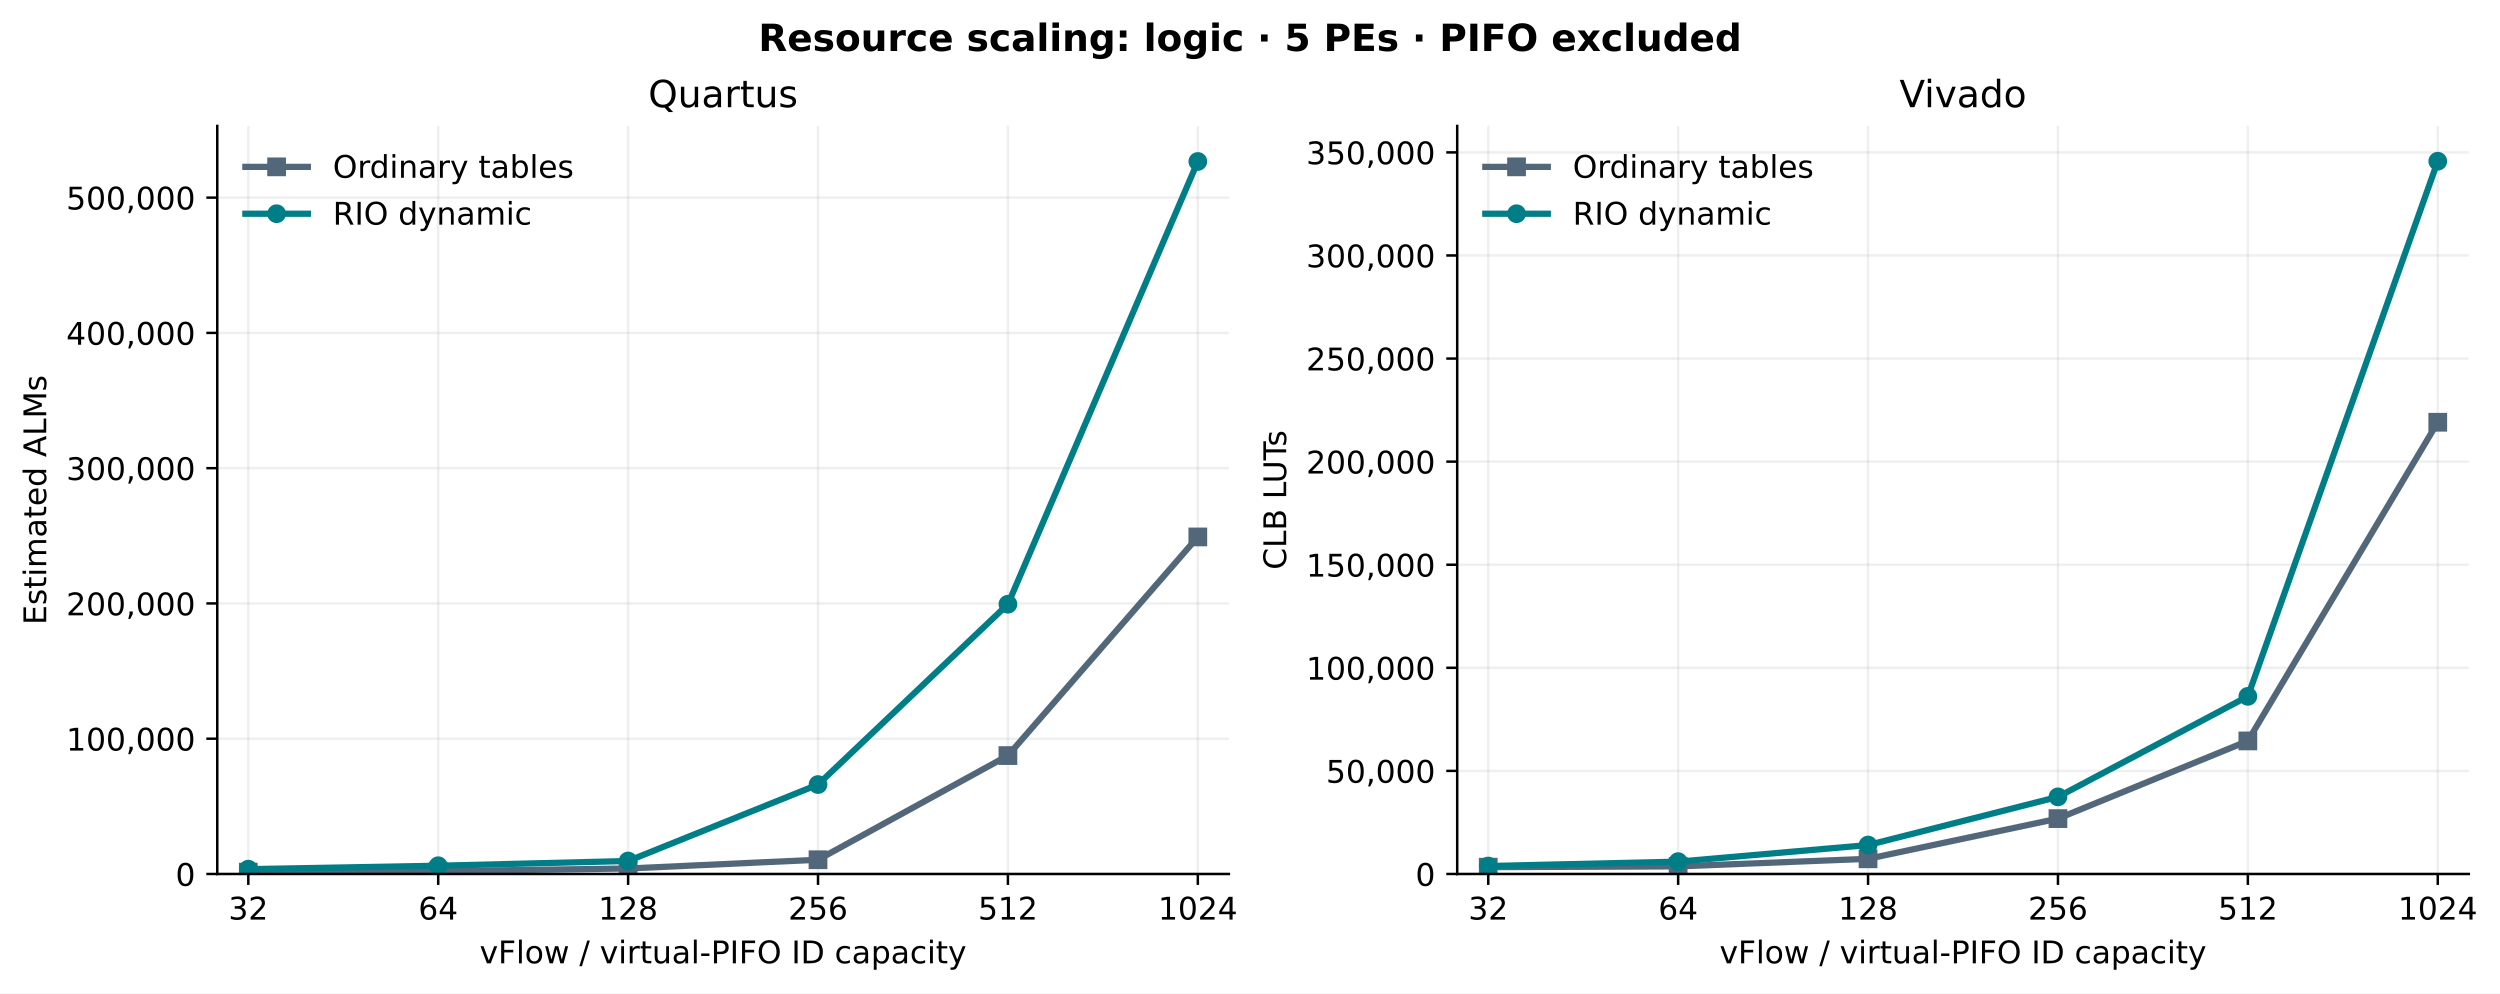
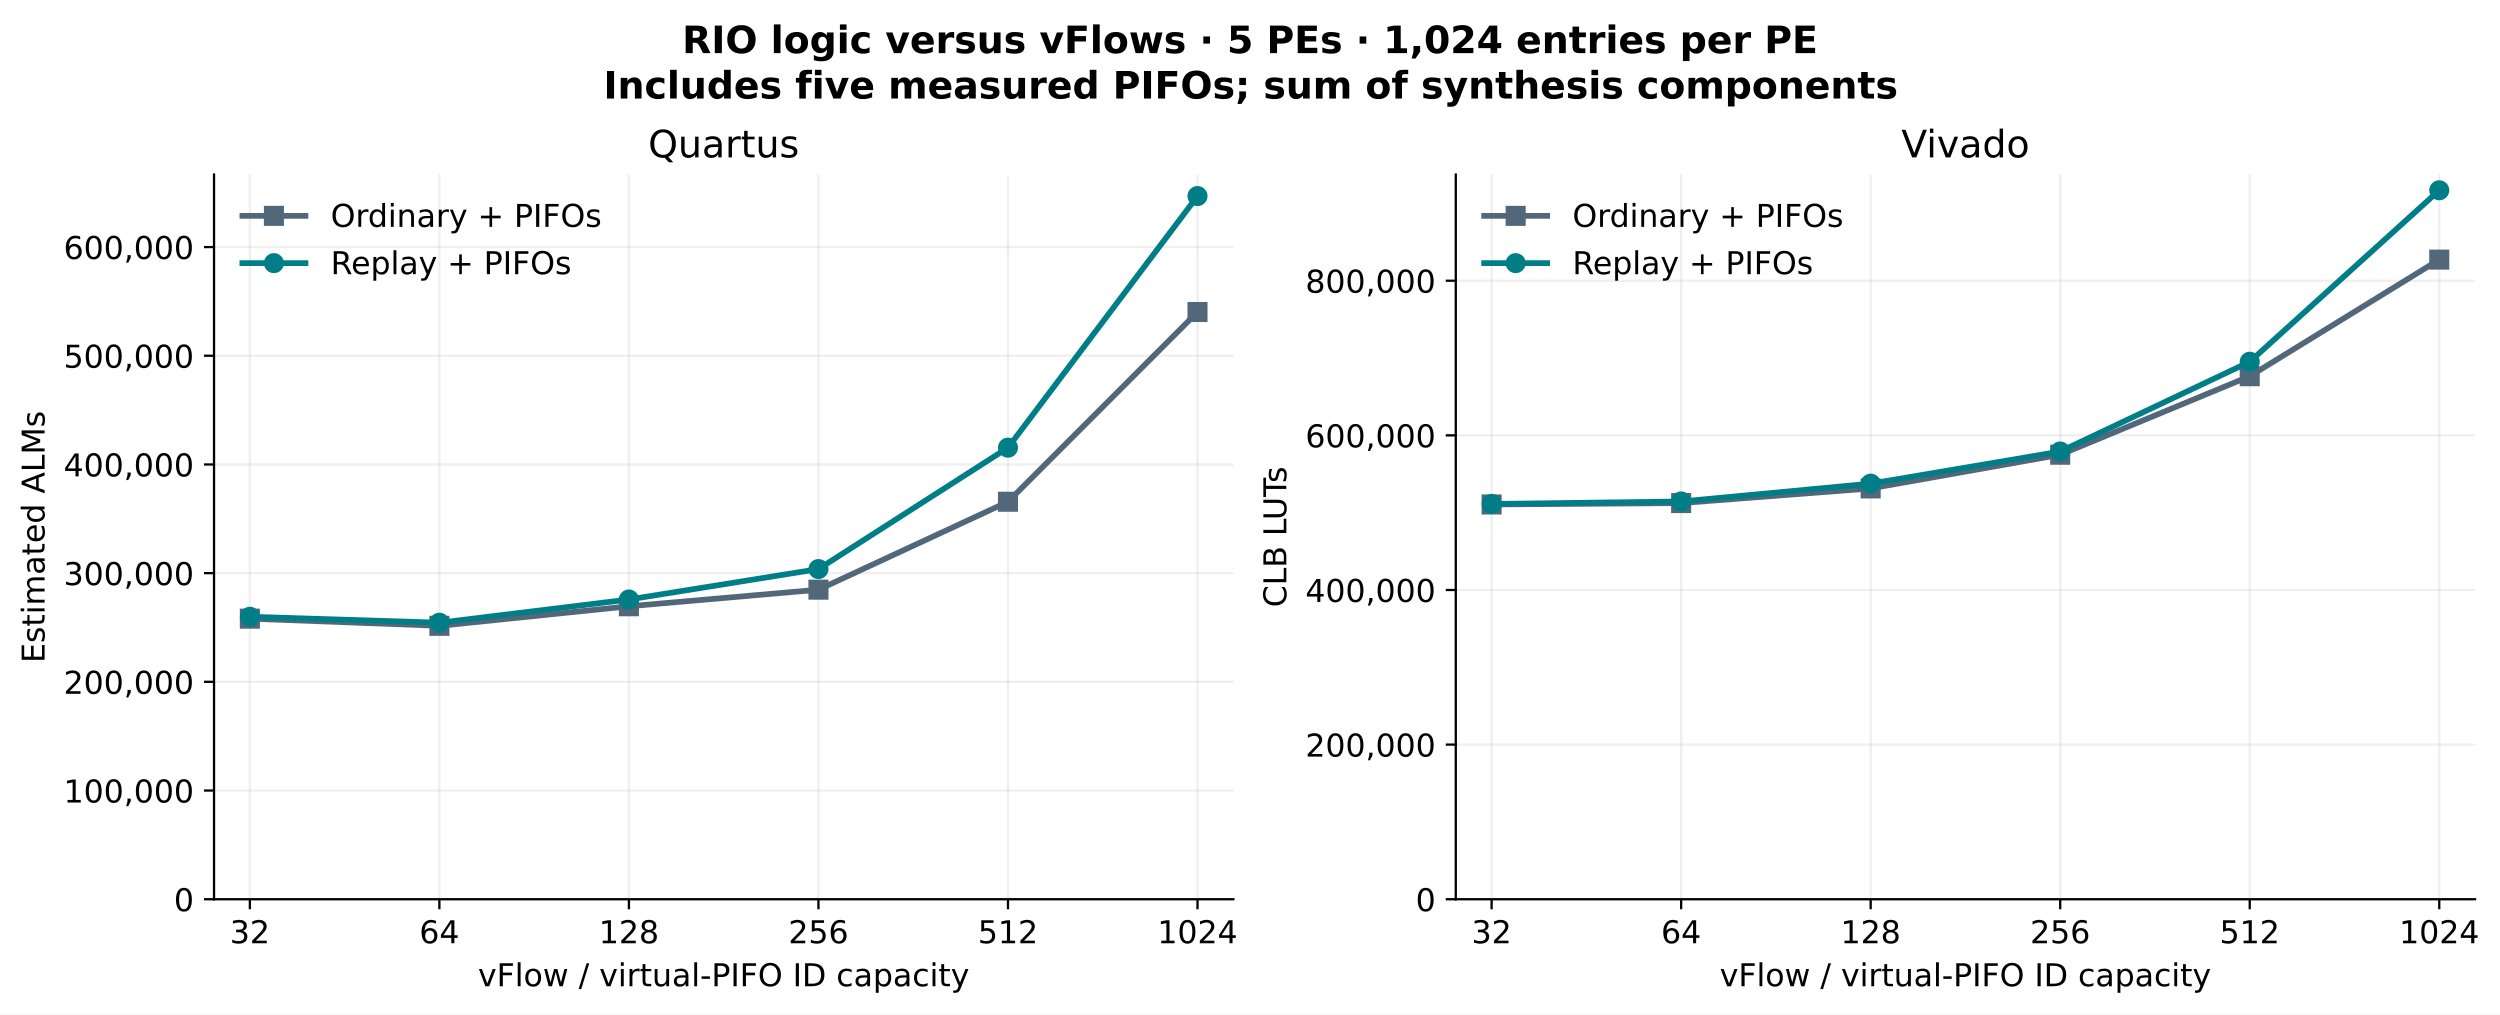
- <svg xmlns="http://www.w3.org/2000/svg" xmlns:xlink="http://www.w3.org/1999/xlink" width="800.359pt" height="318pt" viewBox="0 0 800.359 318" version="1.1">
+ <svg xmlns="http://www.w3.org/2000/svg" xmlns:xlink="http://www.w3.org/1999/xlink" width="872.397pt" height="354pt" viewBox="0 0 872.397 354" version="1.1">
  <defs>
    <style type="text/css">*{stroke-linejoin: round; stroke-linecap: butt}</style>
  </defs>
  <g id="figure_1">
    <g id="patch_1">
-       <path d="M 0 318  L 800.359 318  L 800.359 0  L 0 0  z " style="fill: #ffffff" />
+       <path d="M 0 354 L 872.397 354 L 872.397 0 L 0 0 z " style="fill: #ffffff" />
    </g>
    <g id="axes_1">
      <g id="patch_2">
-         <path d="M 69.554 279.799  L 393.414 279.799  L 393.414 40.32  L 69.554 40.32  z " style="fill: #ffffff" />
+         <path d="M 74.689 313.799 L 430.383 313.799 L 430.383 60.918 L 74.689 60.918 z " style="fill: #ffffff" />
      </g>
      <g id="matplotlib.axis_1">
        <g id="xtick_1">
          <g id="line2d_1">
-             <path d="M 79.494 279.799  L 79.494 40.32  " clip-path="url(#pb750461803)" style="fill: none; stroke: #b0b0b0; stroke-opacity: 0.2; stroke-width: 0.8; stroke-linecap: square" />
+             <path d="M 87.192 313.799 L 87.192 60.918 " clip-path="url(#pe2d20826b6)" style="fill: none; stroke: #b0b0b0; stroke-opacity: 0.2; stroke-width: 0.8; stroke-linecap: square" />
          </g>
          <g id="line2d_2">
            <defs>
-               <path id="mbd1b4a7bba" d="M 0 0  L 0 3.5  " style="stroke: #000000; stroke-width: 0.8" />
+               <path id="m7ac6450c3e" d="M 0 0 L 0 3.5 " style="stroke: #000000; stroke-width: 0.8" />
            </defs>
            <g>
-               <use xlink:href="#mbd1b4a7bba" x="79.494" y="279.799" style="stroke: #000000; stroke-width: 0.8" />
+               <use xlink:href="#m7ac6450c3e" x="87.192" y="313.799" style="stroke: #000000; stroke-width: 0.8" />
            </g>
          </g>
          <g id="text_1">
-             <text style="font-size: 10px; font-family: 'DejaVu Sans'; text-anchor: middle" x="79.494" y="294.396" transform="rotate(-0 79.49398 294.3964)">32</text>
+             <text style="font-size: 11px; font-family: 'DejaVu Sans'; text-anchor: middle" x="87.192" y="329.156" transform="rotate(-0 87.19157 329.1561)">32</text>
          </g>
        </g>
        <g id="xtick_2">
          <g id="line2d_3">
-             <path d="M 140.29 279.799  L 140.29 40.32  " clip-path="url(#pb750461803)" style="fill: none; stroke: #b0b0b0; stroke-opacity: 0.2; stroke-width: 0.8; stroke-linecap: square" />
+             <path d="M 153.329 313.799 L 153.329 60.918 " clip-path="url(#pe2d20826b6)" style="fill: none; stroke: #b0b0b0; stroke-opacity: 0.2; stroke-width: 0.8; stroke-linecap: square" />
          </g>
          <g id="line2d_4">
            <g>
-               <use xlink:href="#mbd1b4a7bba" x="140.29" y="279.799" style="stroke: #000000; stroke-width: 0.8" />
+               <use xlink:href="#m7ac6450c3e" x="153.329" y="313.799" style="stroke: #000000; stroke-width: 0.8" />
            </g>
          </g>
          <g id="text_2">
-             <text style="font-size: 10px; font-family: 'DejaVu Sans'; text-anchor: middle" x="140.29" y="294.396" transform="rotate(-0 140.29 294.3964)">64</text>
+             <text style="font-size: 11px; font-family: 'DejaVu Sans'; text-anchor: middle" x="153.329" y="329.156" transform="rotate(-0 153.3294 329.1561)">64</text>
          </g>
        </g>
        <g id="xtick_3">
          <g id="line2d_5">
-             <path d="M 201.086 279.799  L 201.086 40.32  " clip-path="url(#pb750461803)" style="fill: none; stroke: #b0b0b0; stroke-opacity: 0.2; stroke-width: 0.8; stroke-linecap: square" />
+             <path d="M 219.467 313.799 L 219.467 60.918 " clip-path="url(#pe2d20826b6)" style="fill: none; stroke: #b0b0b0; stroke-opacity: 0.2; stroke-width: 0.8; stroke-linecap: square" />
          </g>
          <g id="line2d_6">
            <g>
-               <use xlink:href="#mbd1b4a7bba" x="201.086" y="279.799" style="stroke: #000000; stroke-width: 0.8" />
+               <use xlink:href="#m7ac6450c3e" x="219.467" y="313.799" style="stroke: #000000; stroke-width: 0.8" />
            </g>
          </g>
          <g id="text_3">
-             <text style="font-size: 10px; font-family: 'DejaVu Sans'; text-anchor: middle" x="201.086" y="294.396" transform="rotate(-0 201.086 294.3964)">128</text>
+             <text style="font-size: 11px; font-family: 'DejaVu Sans'; text-anchor: middle" x="219.467" y="329.156" transform="rotate(-0 219.4671 329.1561)">128</text>
          </g>
        </g>
        <g id="xtick_4">
          <g id="line2d_7">
-             <path d="M 261.882 279.799  L 261.882 40.32  " clip-path="url(#pb750461803)" style="fill: none; stroke: #b0b0b0; stroke-opacity: 0.2; stroke-width: 0.8; stroke-linecap: square" />
+             <path d="M 285.605 313.799 L 285.605 60.918 " clip-path="url(#pe2d20826b6)" style="fill: none; stroke: #b0b0b0; stroke-opacity: 0.2; stroke-width: 0.8; stroke-linecap: square" />
          </g>
          <g id="line2d_8">
            <g>
-               <use xlink:href="#mbd1b4a7bba" x="261.882" y="279.799" style="stroke: #000000; stroke-width: 0.8" />
+               <use xlink:href="#m7ac6450c3e" x="285.605" y="313.799" style="stroke: #000000; stroke-width: 0.8" />
            </g>
          </g>
          <g id="text_4">
-             <text style="font-size: 10px; font-family: 'DejaVu Sans'; text-anchor: middle" x="261.882" y="294.396" transform="rotate(-0 261.8821 294.3964)">256</text>
+             <text style="font-size: 11px; font-family: 'DejaVu Sans'; text-anchor: middle" x="285.605" y="329.156" transform="rotate(-0 285.6049 329.1561)">256</text>
          </g>
        </g>
        <g id="xtick_5">
          <g id="line2d_9">
-             <path d="M 322.678 279.799  L 322.678 40.32  " clip-path="url(#pb750461803)" style="fill: none; stroke: #b0b0b0; stroke-opacity: 0.2; stroke-width: 0.8; stroke-linecap: square" />
+             <path d="M 351.743 313.799 L 351.743 60.918 " clip-path="url(#pe2d20826b6)" style="fill: none; stroke: #b0b0b0; stroke-opacity: 0.2; stroke-width: 0.8; stroke-linecap: square" />
          </g>
          <g id="line2d_10">
            <g>
-               <use xlink:href="#mbd1b4a7bba" x="322.678" y="279.799" style="stroke: #000000; stroke-width: 0.8" />
+               <use xlink:href="#m7ac6450c3e" x="351.743" y="313.799" style="stroke: #000000; stroke-width: 0.8" />
            </g>
          </g>
          <g id="text_5">
-             <text style="font-size: 10px; font-family: 'DejaVu Sans'; text-anchor: middle" x="322.678" y="294.396" transform="rotate(-0 322.6781 294.3964)">512</text>
+             <text style="font-size: 11px; font-family: 'DejaVu Sans'; text-anchor: middle" x="351.743" y="329.156" transform="rotate(-0 351.7427 329.1561)">512</text>
          </g>
        </g>
        <g id="xtick_6">
          <g id="line2d_11">
-             <path d="M 383.474 279.799  L 383.474 40.32  " clip-path="url(#pb750461803)" style="fill: none; stroke: #b0b0b0; stroke-opacity: 0.2; stroke-width: 0.8; stroke-linecap: square" />
+             <path d="M 417.88 313.799 L 417.88 60.918 " clip-path="url(#pe2d20826b6)" style="fill: none; stroke: #b0b0b0; stroke-opacity: 0.2; stroke-width: 0.8; stroke-linecap: square" />
          </g>
          <g id="line2d_12">
            <g>
-               <use xlink:href="#mbd1b4a7bba" x="383.474" y="279.799" style="stroke: #000000; stroke-width: 0.8" />
+               <use xlink:href="#m7ac6450c3e" x="417.88" y="313.799" style="stroke: #000000; stroke-width: 0.8" />
            </g>
          </g>
          <g id="text_6">
-             <text style="font-size: 10px; font-family: 'DejaVu Sans'; text-anchor: middle" x="383.474" y="294.396" transform="rotate(-0 383.4741 294.3964)">1024</text>
+             <text style="font-size: 11px; font-family: 'DejaVu Sans'; text-anchor: middle" x="417.88" y="329.156" transform="rotate(-0 417.8805 329.1561)">1024</text>
          </g>
        </g>
        <g id="text_7">
-           <text style="font-size: 10px; font-family: 'DejaVu Sans'; text-anchor: middle" x="231.484" y="308.397" transform="rotate(-0 231.4841 308.3972)">vFlow / virtual-PIFO ID capacity</text>
+           <text style="font-size: 11px; font-family: 'DejaVu Sans'; text-anchor: middle" x="252.536" y="344.157" transform="rotate(-0 252.536 344.1569)">vFlow / virtual-PIFO ID capacity</text>
        </g>
      </g>
      <g id="matplotlib.axis_2">
        <g id="ytick_1">
          <g id="line2d_13">
-             <path d="M 69.554 279.799  L 393.414 279.799  " clip-path="url(#pb750461803)" style="fill: none; stroke: #b0b0b0; stroke-opacity: 0.2; stroke-width: 0.8; stroke-linecap: square" />
+             <path d="M 74.689 313.799 L 430.383 313.799 " clip-path="url(#pe2d20826b6)" style="fill: none; stroke: #b0b0b0; stroke-opacity: 0.2; stroke-width: 0.8; stroke-linecap: square" />
          </g>
          <g id="line2d_14">
            <defs>
-               <path id="m9e8c115b4a" d="M 0 0  L -3.5 0  " style="stroke: #000000; stroke-width: 0.8" />
+               <path id="m1c536d5ee5" d="M 0 0 L -3.5 0 " style="stroke: #000000; stroke-width: 0.8" />
            </defs>
            <g>
-               <use xlink:href="#m9e8c115b4a" x="69.554" y="279.799" style="stroke: #000000; stroke-width: 0.8" />
+               <use xlink:href="#m1c536d5ee5" x="74.689" y="313.799" style="stroke: #000000; stroke-width: 0.8" />
            </g>
          </g>
          <g id="text_8">
-             <text style="font-size: 10px; font-family: 'DejaVu Sans'; text-anchor: end" x="62.554" y="283.598" transform="rotate(-0 62.55391 283.5976)">0</text>
+             <text style="font-size: 11px; font-family: 'DejaVu Sans'; text-anchor: end" x="67.689" y="317.977" transform="rotate(-0 67.6893 317.9774)">0</text>
          </g>
        </g>
        <g id="ytick_2">
          <g id="line2d_15">
-             <path d="M 69.554 236.494  L 393.414 236.494  " clip-path="url(#pb750461803)" style="fill: none; stroke: #b0b0b0; stroke-opacity: 0.2; stroke-width: 0.8; stroke-linecap: square" />
+             <path d="M 74.689 275.867 L 430.383 275.867 " clip-path="url(#pe2d20826b6)" style="fill: none; stroke: #b0b0b0; stroke-opacity: 0.2; stroke-width: 0.8; stroke-linecap: square" />
          </g>
          <g id="line2d_16">
            <g>
-               <use xlink:href="#m9e8c115b4a" x="69.554" y="236.494" style="stroke: #000000; stroke-width: 0.8" />
+               <use xlink:href="#m1c536d5ee5" x="74.689" y="275.867" style="stroke: #000000; stroke-width: 0.8" />
            </g>
          </g>
          <g id="text_9">
-             <text style="font-size: 10px; font-family: 'DejaVu Sans'; text-anchor: end" x="62.554" y="240.293" transform="rotate(-0 62.55391 240.2925)">100,000</text>
+             <text style="font-size: 11px; font-family: 'DejaVu Sans'; text-anchor: end" x="67.689" y="280.046" transform="rotate(-0 67.6893 280.0457)">100,000</text>
          </g>
        </g>
        <g id="ytick_3">
          <g id="line2d_17">
-             <path d="M 69.554 193.189  L 393.414 193.189  " clip-path="url(#pb750461803)" style="fill: none; stroke: #b0b0b0; stroke-opacity: 0.2; stroke-width: 0.8; stroke-linecap: square" />
+             <path d="M 74.689 237.935 L 430.383 237.935 " clip-path="url(#pe2d20826b6)" style="fill: none; stroke: #b0b0b0; stroke-opacity: 0.2; stroke-width: 0.8; stroke-linecap: square" />
          </g>
          <g id="line2d_18">
            <g>
-               <use xlink:href="#m9e8c115b4a" x="69.554" y="193.189" style="stroke: #000000; stroke-width: 0.8" />
+               <use xlink:href="#m1c536d5ee5" x="74.689" y="237.935" style="stroke: #000000; stroke-width: 0.8" />
            </g>
          </g>
          <g id="text_10">
-             <text style="font-size: 10px; font-family: 'DejaVu Sans'; text-anchor: end" x="62.554" y="196.988" transform="rotate(-0 62.55391 196.9875)">200,000</text>
+             <text style="font-size: 11px; font-family: 'DejaVu Sans'; text-anchor: end" x="67.689" y="242.114" transform="rotate(-0 67.6893 242.1141)">200,000</text>
          </g>
        </g>
        <g id="ytick_4">
          <g id="line2d_19">
-             <path d="M 69.554 149.884  L 393.414 149.884  " clip-path="url(#pb750461803)" style="fill: none; stroke: #b0b0b0; stroke-opacity: 0.2; stroke-width: 0.8; stroke-linecap: square" />
+             <path d="M 74.689 200.004 L 430.383 200.004 " clip-path="url(#pe2d20826b6)" style="fill: none; stroke: #b0b0b0; stroke-opacity: 0.2; stroke-width: 0.8; stroke-linecap: square" />
          </g>
          <g id="line2d_20">
            <g>
-               <use xlink:href="#m9e8c115b4a" x="69.554" y="149.884" style="stroke: #000000; stroke-width: 0.8" />
+               <use xlink:href="#m1c536d5ee5" x="74.689" y="200.004" style="stroke: #000000; stroke-width: 0.8" />
            </g>
          </g>
          <g id="text_11">
-             <text style="font-size: 10px; font-family: 'DejaVu Sans'; text-anchor: end" x="62.554" y="153.683" transform="rotate(-0 62.55391 153.6825)">300,000</text>
+             <text style="font-size: 11px; font-family: 'DejaVu Sans'; text-anchor: end" x="67.689" y="204.182" transform="rotate(-0 67.6893 204.1824)">300,000</text>
          </g>
        </g>
        <g id="ytick_5">
          <g id="line2d_21">
-             <path d="M 69.554 106.579  L 393.414 106.579  " clip-path="url(#pb750461803)" style="fill: none; stroke: #b0b0b0; stroke-opacity: 0.2; stroke-width: 0.8; stroke-linecap: square" />
+             <path d="M 74.689 162.072 L 430.383 162.072 " clip-path="url(#pe2d20826b6)" style="fill: none; stroke: #b0b0b0; stroke-opacity: 0.2; stroke-width: 0.8; stroke-linecap: square" />
          </g>
          <g id="line2d_22">
            <g>
-               <use xlink:href="#m9e8c115b4a" x="69.554" y="106.579" style="stroke: #000000; stroke-width: 0.8" />
+               <use xlink:href="#m1c536d5ee5" x="74.689" y="162.072" style="stroke: #000000; stroke-width: 0.8" />
            </g>
          </g>
          <g id="text_12">
-             <text style="font-size: 10px; font-family: 'DejaVu Sans'; text-anchor: end" x="62.554" y="110.377" transform="rotate(-0 62.55391 110.3775)">400,000</text>
+             <text style="font-size: 11px; font-family: 'DejaVu Sans'; text-anchor: end" x="67.689" y="166.251" transform="rotate(-0 67.6893 166.2508)">400,000</text>
          </g>
        </g>
        <g id="ytick_6">
          <g id="line2d_23">
-             <path d="M 69.554 63.274  L 393.414 63.274  " clip-path="url(#pb750461803)" style="fill: none; stroke: #b0b0b0; stroke-opacity: 0.2; stroke-width: 0.8; stroke-linecap: square" />
+             <path d="M 74.689 124.14 L 430.383 124.14 " clip-path="url(#pe2d20826b6)" style="fill: none; stroke: #b0b0b0; stroke-opacity: 0.2; stroke-width: 0.8; stroke-linecap: square" />
          </g>
          <g id="line2d_24">
            <g>
-               <use xlink:href="#m9e8c115b4a" x="69.554" y="63.274" style="stroke: #000000; stroke-width: 0.8" />
+               <use xlink:href="#m1c536d5ee5" x="74.689" y="124.14" style="stroke: #000000; stroke-width: 0.8" />
            </g>
          </g>
          <g id="text_13">
-             <text style="font-size: 10px; font-family: 'DejaVu Sans'; text-anchor: end" x="62.554" y="67.072" transform="rotate(-0 62.55391 67.07248)">500,000</text>
-           </g>
-         </g>
-         <g id="text_14">
-           <text style="font-size: 10px; font-family: 'DejaVu Sans'; text-anchor: middle" x="14.798" y="160.059" transform="rotate(-90 14.79844 160.0591)">Estimated ALMs</text>
-         </g>
-       </g>
-       <g id="line2d_25">
-         <path d="M 79.494 279.199  L 140.29 278.899  L 201.086 278.037  L 261.882 275.24  L 322.678 241.893  L 383.474 171.897  " clip-path="url(#pb750461803)" style="fill: none; stroke: #52687a; stroke-width: 2; stroke-linecap: square" />
+             <text style="font-size: 11px; font-family: 'DejaVu Sans'; text-anchor: end" x="67.689" y="128.319" transform="rotate(-0 67.6893 128.3191)">500,000</text>
+           </g>
+         </g>
+         <g id="ytick_7">
+           <g id="line2d_25">
+             <path d="M 74.689 86.209 L 430.383 86.209 " clip-path="url(#pe2d20826b6)" style="fill: none; stroke: #b0b0b0; stroke-opacity: 0.2; stroke-width: 0.8; stroke-linecap: square" />
+           </g>
+           <g id="line2d_26">
+             <g>
+               <use xlink:href="#m1c536d5ee5" x="74.689" y="86.209" style="stroke: #000000; stroke-width: 0.8" />
+             </g>
+           </g>
+           <g id="text_14">
+             <text style="font-size: 11px; font-family: 'DejaVu Sans'; text-anchor: end" x="67.689" y="90.387" transform="rotate(-0 67.6893 90.38747)">600,000</text>
+           </g>
+         </g>
+         <g id="text_15">
+           <text style="font-size: 11px; font-family: 'DejaVu Sans'; text-anchor: middle" x="15.558" y="187.358" transform="rotate(-90 15.55828 187.3581)">Estimated ALMs</text>
+         </g>
+       </g>
+       <g id="line2d_27">
+         <path d="M 87.192 215.889 L 153.329 218.387 L 219.467 211.557 L 285.605 205.776 L 351.743 175.09 L 417.88 108.876 " clip-path="url(#pe2d20826b6)" style="fill: none; stroke: #52687a; stroke-width: 2; stroke-linecap: square" />
        <defs>
-           <path id="m0bc96a537b" d="M -2.5 2.5  L 2.5 2.5  L 2.5 -2.5  L -2.5 -2.5  z " style="stroke: #52687a; stroke-linejoin: miter" />
+           <path id="mf92deec86b" d="M -3 3 L 3 3 L 3 -3 L -3 -3 z " style="stroke: #52687a; stroke-linejoin: miter" />
        </defs>
-         <g clip-path="url(#pb750461803)">
-           <use xlink:href="#m0bc96a537b" x="79.494" y="279.199" style="fill: #52687a; stroke: #52687a; stroke-linejoin: miter" />
-           <use xlink:href="#m0bc96a537b" x="140.29" y="278.899" style="fill: #52687a; stroke: #52687a; stroke-linejoin: miter" />
-           <use xlink:href="#m0bc96a537b" x="201.086" y="278.037" style="fill: #52687a; stroke: #52687a; stroke-linejoin: miter" />
-           <use xlink:href="#m0bc96a537b" x="261.882" y="275.24" style="fill: #52687a; stroke: #52687a; stroke-linejoin: miter" />
-           <use xlink:href="#m0bc96a537b" x="322.678" y="241.893" style="fill: #52687a; stroke: #52687a; stroke-linejoin: miter" />
-           <use xlink:href="#m0bc96a537b" x="383.474" y="171.897" style="fill: #52687a; stroke: #52687a; stroke-linejoin: miter" />
-         </g>
-       </g>
-       <g id="line2d_26">
-         <path d="M 79.494 278.255  L 140.29 277.158  L 201.086 275.644  L 261.882 251.172  L 322.678 193.433  L 383.474 51.695  " clip-path="url(#pb750461803)" style="fill: none; stroke: #007e87; stroke-width: 2; stroke-linecap: square" />
+         <g clip-path="url(#pe2d20826b6)">
+           <use xlink:href="#mf92deec86b" x="87.192" y="215.889" style="fill: #52687a; stroke: #52687a; stroke-linejoin: miter" />
+           <use xlink:href="#mf92deec86b" x="153.329" y="218.387" style="fill: #52687a; stroke: #52687a; stroke-linejoin: miter" />
+           <use xlink:href="#mf92deec86b" x="219.467" y="211.557" style="fill: #52687a; stroke: #52687a; stroke-linejoin: miter" />
+           <use xlink:href="#mf92deec86b" x="285.605" y="205.776" style="fill: #52687a; stroke: #52687a; stroke-linejoin: miter" />
+           <use xlink:href="#mf92deec86b" x="351.743" y="175.09" style="fill: #52687a; stroke: #52687a; stroke-linejoin: miter" />
+           <use xlink:href="#mf92deec86b" x="417.88" y="108.876" style="fill: #52687a; stroke: #52687a; stroke-linejoin: miter" />
+         </g>
+       </g>
+       <g id="line2d_28">
+         <path d="M 87.192 215.225 L 153.329 217.297 L 219.467 209.196 L 285.605 198.577 L 351.743 156.216 L 417.88 68.416 " clip-path="url(#pe2d20826b6)" style="fill: none; stroke: #007e87; stroke-width: 2; stroke-linecap: square" />
        <defs>
-           <path id="mecb931d6c6" d="M 0 2.5  C 0.663 2.5 1.299 2.237 1.768 1.768  C 2.237 1.299 2.5 0.663 2.5 0  C 2.5 -0.663 2.237 -1.299 1.768 -1.768  C 1.299 -2.237 0.663 -2.5 0 -2.5  C -0.663 -2.5 -1.299 -2.237 -1.768 -1.768  C -2.237 -1.299 -2.5 -0.663 -2.5 0  C -2.5 0.663 -2.237 1.299 -1.768 1.768  C -1.299 2.237 -0.663 2.5 0 2.5  z " style="stroke: #007e87" />
+           <path id="mf3f94eee28" d="M 0 3 C 0.796 3 1.559 2.684 2.121 2.121 C 2.684 1.559 3 0.796 3 0 C 3 -0.796 2.684 -1.559 2.121 -2.121 C 1.559 -2.684 0.796 -3 0 -3 C -0.796 -3 -1.559 -2.684 -2.121 -2.121 C -2.684 -1.559 -3 -0.796 -3 0 C -3 0.796 -2.684 1.559 -2.121 2.121 C -1.559 2.684 -0.796 3 0 3 z " style="stroke: #007e87" />
        </defs>
-         <g clip-path="url(#pb750461803)">
-           <use xlink:href="#mecb931d6c6" x="79.494" y="278.255" style="fill: #007e87; stroke: #007e87" />
-           <use xlink:href="#mecb931d6c6" x="140.29" y="277.158" style="fill: #007e87; stroke: #007e87" />
-           <use xlink:href="#mecb931d6c6" x="201.086" y="275.644" style="fill: #007e87; stroke: #007e87" />
-           <use xlink:href="#mecb931d6c6" x="261.882" y="251.172" style="fill: #007e87; stroke: #007e87" />
-           <use xlink:href="#mecb931d6c6" x="322.678" y="193.433" style="fill: #007e87; stroke: #007e87" />
-           <use xlink:href="#mecb931d6c6" x="383.474" y="51.695" style="fill: #007e87; stroke: #007e87" />
+         <g clip-path="url(#pe2d20826b6)">
+           <use xlink:href="#mf3f94eee28" x="87.192" y="215.225" style="fill: #007e87; stroke: #007e87" />
+           <use xlink:href="#mf3f94eee28" x="153.329" y="217.297" style="fill: #007e87; stroke: #007e87" />
+           <use xlink:href="#mf3f94eee28" x="219.467" y="209.196" style="fill: #007e87; stroke: #007e87" />
+           <use xlink:href="#mf3f94eee28" x="285.605" y="198.577" style="fill: #007e87; stroke: #007e87" />
+           <use xlink:href="#mf3f94eee28" x="351.743" y="156.216" style="fill: #007e87; stroke: #007e87" />
+           <use xlink:href="#mf3f94eee28" x="417.88" y="68.416" style="fill: #007e87; stroke: #007e87" />
        </g>
      </g>
      <g id="patch_3">
-         <path d="M 69.554 279.799  L 69.554 40.32  " style="fill: none; stroke: #000000; stroke-width: 0.8; stroke-linejoin: miter; stroke-linecap: square" />
+         <path d="M 74.689 313.799 L 74.689 60.918 " style="fill: none; stroke: #000000; stroke-width: 0.8; stroke-linejoin: miter; stroke-linecap: square" />
      </g>
      <g id="patch_4">
-         <path d="M 69.554 279.799  L 393.414 279.799  " style="fill: none; stroke: #000000; stroke-width: 0.8; stroke-linejoin: miter; stroke-linecap: square" />
-       </g>
-       <g id="text_15">
-         <text style="font-size: 12px; font-family: 'DejaVu Sans'; text-anchor: middle" x="231.484" y="34.32" transform="rotate(-0 231.4841 34.31954)">Quartus</text>
+         <path d="M 74.689 313.799 L 430.383 313.799 " style="fill: none; stroke: #000000; stroke-width: 0.8; stroke-linejoin: miter; stroke-linecap: square" />
+       </g>
+       <g id="text_16">
+         <text style="font-size: 13.2px; font-family: 'DejaVu Sans'; text-anchor: middle" x="252.536" y="54.918" transform="rotate(-0 252.536 54.91764)">Quartus</text>
      </g>
      <g id="legend_1">
-         <g id="line2d_27">
-           <path d="M 78.554 53.418  L 88.554 53.418  L 98.554 53.418  " style="fill: none; stroke: #52687a; stroke-width: 2; stroke-linecap: square" />
+         <g id="line2d_29">
+           <path d="M 84.589 75.326 L 95.589 75.326 L 106.589 75.326 " style="fill: none; stroke: #52687a; stroke-width: 2; stroke-linecap: square" />
          <g>
-             <use xlink:href="#m0bc96a537b" x="88.554" y="53.418" style="fill: #52687a; stroke: #52687a; stroke-linejoin: miter" />
-           </g>
-         </g>
-         <g id="text_16">
-           <text style="font-size: 10px; font-family: 'DejaVu Sans'; text-anchor: start" x="106.554" y="56.918" transform="rotate(-0 106.5539 56.91798)">Ordinary tables</text>
-         </g>
-         <g id="line2d_28">
-           <path d="M 78.554 68.419  L 88.554 68.419  L 98.554 68.419  " style="fill: none; stroke: #007e87; stroke-width: 2; stroke-linecap: square" />
+             <use xlink:href="#mf92deec86b" x="95.589" y="75.326" style="fill: #52687a; stroke: #52687a; stroke-linejoin: miter" />
+           </g>
+         </g>
+         <g id="text_17">
+           <text style="font-size: 11px; font-family: 'DejaVu Sans'; text-anchor: start" x="115.389" y="79.176" transform="rotate(-0 115.3893 79.17592)">Ordinary + PIFOs</text>
+         </g>
+         <g id="line2d_30">
+           <path d="M 84.589 91.827 L 95.589 91.827 L 106.589 91.827 " style="fill: none; stroke: #007e87; stroke-width: 2; stroke-linecap: square" />
          <g>
-             <use xlink:href="#mecb931d6c6" x="88.554" y="68.419" style="fill: #007e87; stroke: #007e87" />
-           </g>
-         </g>
-         <g id="text_17">
-           <text style="font-size: 10px; font-family: 'DejaVu Sans'; text-anchor: start" x="106.554" y="71.919" transform="rotate(-0 106.5539 71.91876)">RIO dynamic</text>
+             <use xlink:href="#mf3f94eee28" x="95.589" y="91.827" style="fill: #007e87; stroke: #007e87" />
+           </g>
+         </g>
+         <g id="text_18">
+           <text style="font-size: 11px; font-family: 'DejaVu Sans'; text-anchor: start" x="115.389" y="95.677" transform="rotate(-0 115.3893 95.67678)">Replay + PIFOs</text>
        </g>
      </g>
    </g>
    <g id="axes_2">
      <g id="patch_5">
-         <path d="M 466.513 279.799  L 790.374 279.799  L 790.374 40.32  L 466.513 40.32  z " style="fill: #ffffff" />
+         <path d="M 508.009 313.799 L 863.702 313.799 L 863.702 60.918 L 508.009 60.918 z " style="fill: #ffffff" />
      </g>
      <g id="matplotlib.axis_3">
        <g id="xtick_7">
-           <g id="line2d_29">
-             <path d="M 476.453 279.799  L 476.453 40.32  " clip-path="url(#p5212cea791)" style="fill: none; stroke: #b0b0b0; stroke-opacity: 0.2; stroke-width: 0.8; stroke-linecap: square" />
-           </g>
-           <g id="line2d_30">
-             <g>
-               <use xlink:href="#mbd1b4a7bba" x="476.453" y="279.799" style="stroke: #000000; stroke-width: 0.8" />
-             </g>
-           </g>
-           <g id="text_18">
-             <text style="font-size: 10px; font-family: 'DejaVu Sans'; text-anchor: middle" x="476.453" y="294.396" transform="rotate(-0 476.4534 294.3964)">32</text>
+           <g id="line2d_31">
+             <path d="M 520.511 313.799 L 520.511 60.918 " clip-path="url(#p25955564f7)" style="fill: none; stroke: #b0b0b0; stroke-opacity: 0.2; stroke-width: 0.8; stroke-linecap: square" />
+           </g>
+           <g id="line2d_32">
+             <g>
+               <use xlink:href="#m7ac6450c3e" x="520.511" y="313.799" style="stroke: #000000; stroke-width: 0.8" />
+             </g>
+           </g>
+           <g id="text_19">
+             <text style="font-size: 11px; font-family: 'DejaVu Sans'; text-anchor: middle" x="520.511" y="329.156" transform="rotate(-0 520.5109 329.1561)">32</text>
          </g>
        </g>
        <g id="xtick_8">
-           <g id="line2d_31">
-             <path d="M 537.249 279.799  L 537.249 40.32  " clip-path="url(#p5212cea791)" style="fill: none; stroke: #b0b0b0; stroke-opacity: 0.2; stroke-width: 0.8; stroke-linecap: square" />
-           </g>
-           <g id="line2d_32">
-             <g>
-               <use xlink:href="#mbd1b4a7bba" x="537.249" y="279.799" style="stroke: #000000; stroke-width: 0.8" />
-             </g>
-           </g>
-           <g id="text_19">
-             <text style="font-size: 10px; font-family: 'DejaVu Sans'; text-anchor: middle" x="537.249" y="294.396" transform="rotate(-0 537.2494 294.3964)">64</text>
+           <g id="line2d_33">
+             <path d="M 586.649 313.799 L 586.649 60.918 " clip-path="url(#p25955564f7)" style="fill: none; stroke: #b0b0b0; stroke-opacity: 0.2; stroke-width: 0.8; stroke-linecap: square" />
+           </g>
+           <g id="line2d_34">
+             <g>
+               <use xlink:href="#m7ac6450c3e" x="586.649" y="313.799" style="stroke: #000000; stroke-width: 0.8" />
+             </g>
+           </g>
+           <g id="text_20">
+             <text style="font-size: 11px; font-family: 'DejaVu Sans'; text-anchor: middle" x="586.649" y="329.156" transform="rotate(-0 586.6487 329.1561)">64</text>
          </g>
        </g>
        <g id="xtick_9">
-           <g id="line2d_33">
-             <path d="M 598.045 279.799  L 598.045 40.32  " clip-path="url(#p5212cea791)" style="fill: none; stroke: #b0b0b0; stroke-opacity: 0.2; stroke-width: 0.8; stroke-linecap: square" />
-           </g>
-           <g id="line2d_34">
-             <g>
-               <use xlink:href="#mbd1b4a7bba" x="598.045" y="279.799" style="stroke: #000000; stroke-width: 0.8" />
-             </g>
-           </g>
-           <g id="text_20">
-             <text style="font-size: 10px; font-family: 'DejaVu Sans'; text-anchor: middle" x="598.045" y="294.396" transform="rotate(-0 598.0454 294.3964)">128</text>
+           <g id="line2d_35">
+             <path d="M 652.786 313.799 L 652.786 60.918 " clip-path="url(#p25955564f7)" style="fill: none; stroke: #b0b0b0; stroke-opacity: 0.2; stroke-width: 0.8; stroke-linecap: square" />
+           </g>
+           <g id="line2d_36">
+             <g>
+               <use xlink:href="#m7ac6450c3e" x="652.786" y="313.799" style="stroke: #000000; stroke-width: 0.8" />
+             </g>
+           </g>
+           <g id="text_21">
+             <text style="font-size: 11px; font-family: 'DejaVu Sans'; text-anchor: middle" x="652.786" y="329.156" transform="rotate(-0 652.7865 329.1561)">128</text>
          </g>
        </g>
        <g id="xtick_10">
-           <g id="line2d_35">
-             <path d="M 658.841 279.799  L 658.841 40.32  " clip-path="url(#p5212cea791)" style="fill: none; stroke: #b0b0b0; stroke-opacity: 0.2; stroke-width: 0.8; stroke-linecap: square" />
-           </g>
-           <g id="line2d_36">
-             <g>
-               <use xlink:href="#mbd1b4a7bba" x="658.841" y="279.799" style="stroke: #000000; stroke-width: 0.8" />
-             </g>
-           </g>
-           <g id="text_21">
-             <text style="font-size: 10px; font-family: 'DejaVu Sans'; text-anchor: middle" x="658.841" y="294.396" transform="rotate(-0 658.8415 294.3964)">256</text>
+           <g id="line2d_37">
+             <path d="M 718.924 313.799 L 718.924 60.918 " clip-path="url(#p25955564f7)" style="fill: none; stroke: #b0b0b0; stroke-opacity: 0.2; stroke-width: 0.8; stroke-linecap: square" />
+           </g>
+           <g id="line2d_38">
+             <g>
+               <use xlink:href="#m7ac6450c3e" x="718.924" y="313.799" style="stroke: #000000; stroke-width: 0.8" />
+             </g>
+           </g>
+           <g id="text_22">
+             <text style="font-size: 11px; font-family: 'DejaVu Sans'; text-anchor: middle" x="718.924" y="329.156" transform="rotate(-0 718.9242 329.1561)">256</text>
          </g>
        </g>
        <g id="xtick_11">
-           <g id="line2d_37">
-             <path d="M 719.637 279.799  L 719.637 40.32  " clip-path="url(#p5212cea791)" style="fill: none; stroke: #b0b0b0; stroke-opacity: 0.2; stroke-width: 0.8; stroke-linecap: square" />
-           </g>
-           <g id="line2d_38">
-             <g>
-               <use xlink:href="#mbd1b4a7bba" x="719.637" y="279.799" style="stroke: #000000; stroke-width: 0.8" />
-             </g>
-           </g>
-           <g id="text_22">
-             <text style="font-size: 10px; font-family: 'DejaVu Sans'; text-anchor: middle" x="719.637" y="294.396" transform="rotate(-0 719.6375 294.3964)">512</text>
+           <g id="line2d_39">
+             <path d="M 785.062 313.799 L 785.062 60.918 " clip-path="url(#p25955564f7)" style="fill: none; stroke: #b0b0b0; stroke-opacity: 0.2; stroke-width: 0.8; stroke-linecap: square" />
+           </g>
+           <g id="line2d_40">
+             <g>
+               <use xlink:href="#m7ac6450c3e" x="785.062" y="313.799" style="stroke: #000000; stroke-width: 0.8" />
+             </g>
+           </g>
+           <g id="text_23">
+             <text style="font-size: 11px; font-family: 'DejaVu Sans'; text-anchor: middle" x="785.062" y="329.156" transform="rotate(-0 785.062 329.1561)">512</text>
          </g>
        </g>
        <g id="xtick_12">
-           <g id="line2d_39">
-             <path d="M 780.434 279.799  L 780.434 40.32  " clip-path="url(#p5212cea791)" style="fill: none; stroke: #b0b0b0; stroke-opacity: 0.2; stroke-width: 0.8; stroke-linecap: square" />
-           </g>
-           <g id="line2d_40">
-             <g>
-               <use xlink:href="#mbd1b4a7bba" x="780.434" y="279.799" style="stroke: #000000; stroke-width: 0.8" />
-             </g>
-           </g>
-           <g id="text_23">
-             <text style="font-size: 10px; font-family: 'DejaVu Sans'; text-anchor: middle" x="780.434" y="294.396" transform="rotate(-0 780.4335 294.3964)">1024</text>
-           </g>
-         </g>
-         <g id="text_24">
-           <text style="font-size: 10px; font-family: 'DejaVu Sans'; text-anchor: middle" x="628.443" y="308.397" transform="rotate(-0 628.4434 308.3972)">vFlow / virtual-PIFO ID capacity</text>
+           <g id="line2d_41">
+             <path d="M 851.2 313.799 L 851.2 60.918 " clip-path="url(#p25955564f7)" style="fill: none; stroke: #b0b0b0; stroke-opacity: 0.2; stroke-width: 0.8; stroke-linecap: square" />
+           </g>
+           <g id="line2d_42">
+             <g>
+               <use xlink:href="#m7ac6450c3e" x="851.2" y="313.799" style="stroke: #000000; stroke-width: 0.8" />
+             </g>
+           </g>
+           <g id="text_24">
+             <text style="font-size: 11px; font-family: 'DejaVu Sans'; text-anchor: middle" x="851.2" y="329.156" transform="rotate(-0 851.1998 329.1561)">1024</text>
+           </g>
+         </g>
+         <g id="text_25">
+           <text style="font-size: 11px; font-family: 'DejaVu Sans'; text-anchor: middle" x="685.855" y="344.157" transform="rotate(-0 685.8554 344.1569)">vFlow / virtual-PIFO ID capacity</text>
        </g>
      </g>
      <g id="matplotlib.axis_4">
-         <g id="ytick_7">
-           <g id="line2d_41">
-             <path d="M 466.513 279.799  L 790.374 279.799  " clip-path="url(#p5212cea791)" style="fill: none; stroke: #b0b0b0; stroke-opacity: 0.2; stroke-width: 0.8; stroke-linecap: square" />
-           </g>
-           <g id="line2d_42">
-             <g>
-               <use xlink:href="#m9e8c115b4a" x="466.513" y="279.799" style="stroke: #000000; stroke-width: 0.8" />
-             </g>
-           </g>
-           <g id="text_25">
-             <text style="font-size: 10px; font-family: 'DejaVu Sans'; text-anchor: end" x="459.513" y="283.598" transform="rotate(-0 459.5133 283.5976)">0</text>
-           </g>
-         </g>
        <g id="ytick_8">
          <g id="line2d_43">
-             <path d="M 466.513 246.797  L 790.374 246.797  " clip-path="url(#p5212cea791)" style="fill: none; stroke: #b0b0b0; stroke-opacity: 0.2; stroke-width: 0.8; stroke-linecap: square" />
+             <path d="M 508.009 313.799 L 863.702 313.799 " clip-path="url(#p25955564f7)" style="fill: none; stroke: #b0b0b0; stroke-opacity: 0.2; stroke-width: 0.8; stroke-linecap: square" />
          </g>
          <g id="line2d_44">
            <g>
-               <use xlink:href="#m9e8c115b4a" x="466.513" y="246.797" style="stroke: #000000; stroke-width: 0.8" />
+               <use xlink:href="#m1c536d5ee5" x="508.009" y="313.799" style="stroke: #000000; stroke-width: 0.8" />
            </g>
          </g>
          <g id="text_26">
-             <text style="font-size: 10px; font-family: 'DejaVu Sans'; text-anchor: end" x="459.513" y="250.596" transform="rotate(-0 459.5133 250.596)">50,000</text>
+             <text style="font-size: 11px; font-family: 'DejaVu Sans'; text-anchor: end" x="501.009" y="317.977" transform="rotate(-0 501.0086 317.9774)">0</text>
          </g>
        </g>
        <g id="ytick_9">
          <g id="line2d_45">
-             <path d="M 466.513 213.796  L 790.374 213.796  " clip-path="url(#p5212cea791)" style="fill: none; stroke: #b0b0b0; stroke-opacity: 0.2; stroke-width: 0.8; stroke-linecap: square" />
+             <path d="M 508.009 259.839 L 863.702 259.839 " clip-path="url(#p25955564f7)" style="fill: none; stroke: #b0b0b0; stroke-opacity: 0.2; stroke-width: 0.8; stroke-linecap: square" />
          </g>
          <g id="line2d_46">
            <g>
-               <use xlink:href="#m9e8c115b4a" x="466.513" y="213.796" style="stroke: #000000; stroke-width: 0.8" />
+               <use xlink:href="#m1c536d5ee5" x="508.009" y="259.839" style="stroke: #000000; stroke-width: 0.8" />
            </g>
          </g>
          <g id="text_27">
-             <text style="font-size: 10px; font-family: 'DejaVu Sans'; text-anchor: end" x="459.513" y="217.594" transform="rotate(-0 459.5133 217.5944)">100,000</text>
+             <text style="font-size: 11px; font-family: 'DejaVu Sans'; text-anchor: end" x="501.009" y="264.018" transform="rotate(-0 501.0086 264.0182)">200,000</text>
          </g>
        </g>
        <g id="ytick_10">
          <g id="line2d_47">
-             <path d="M 466.513 180.794  L 790.374 180.794  " clip-path="url(#p5212cea791)" style="fill: none; stroke: #b0b0b0; stroke-opacity: 0.2; stroke-width: 0.8; stroke-linecap: square" />
+             <path d="M 508.009 205.88 L 863.702 205.88 " clip-path="url(#p25955564f7)" style="fill: none; stroke: #b0b0b0; stroke-opacity: 0.2; stroke-width: 0.8; stroke-linecap: square" />
          </g>
          <g id="line2d_48">
            <g>
-               <use xlink:href="#m9e8c115b4a" x="466.513" y="180.794" style="stroke: #000000; stroke-width: 0.8" />
+               <use xlink:href="#m1c536d5ee5" x="508.009" y="205.88" style="stroke: #000000; stroke-width: 0.8" />
            </g>
          </g>
          <g id="text_28">
-             <text style="font-size: 10px; font-family: 'DejaVu Sans'; text-anchor: end" x="459.513" y="184.593" transform="rotate(-0 459.5133 184.5929)">150,000</text>
+             <text style="font-size: 11px; font-family: 'DejaVu Sans'; text-anchor: end" x="501.009" y="210.059" transform="rotate(-0 501.0086 210.059)">400,000</text>
          </g>
        </g>
        <g id="ytick_11">
          <g id="line2d_49">
-             <path d="M 466.513 147.792  L 790.374 147.792  " clip-path="url(#p5212cea791)" style="fill: none; stroke: #b0b0b0; stroke-opacity: 0.2; stroke-width: 0.8; stroke-linecap: square" />
+             <path d="M 508.009 151.921 L 863.702 151.921 " clip-path="url(#p25955564f7)" style="fill: none; stroke: #b0b0b0; stroke-opacity: 0.2; stroke-width: 0.8; stroke-linecap: square" />
          </g>
          <g id="line2d_50">
            <g>
-               <use xlink:href="#m9e8c115b4a" x="466.513" y="147.792" style="stroke: #000000; stroke-width: 0.8" />
+               <use xlink:href="#m1c536d5ee5" x="508.009" y="151.921" style="stroke: #000000; stroke-width: 0.8" />
            </g>
          </g>
          <g id="text_29">
-             <text style="font-size: 10px; font-family: 'DejaVu Sans'; text-anchor: end" x="459.513" y="151.591" transform="rotate(-0 459.5133 151.5913)">200,000</text>
+             <text style="font-size: 11px; font-family: 'DejaVu Sans'; text-anchor: end" x="501.009" y="156.1" transform="rotate(-0 501.0086 156.0998)">600,000</text>
          </g>
        </g>
        <g id="ytick_12">
          <g id="line2d_51">
-             <path d="M 466.513 114.791  L 790.374 114.791  " clip-path="url(#p5212cea791)" style="fill: none; stroke: #b0b0b0; stroke-opacity: 0.2; stroke-width: 0.8; stroke-linecap: square" />
+             <path d="M 508.009 97.962 L 863.702 97.962 " clip-path="url(#p25955564f7)" style="fill: none; stroke: #b0b0b0; stroke-opacity: 0.2; stroke-width: 0.8; stroke-linecap: square" />
          </g>
          <g id="line2d_52">
            <g>
-               <use xlink:href="#m9e8c115b4a" x="466.513" y="114.791" style="stroke: #000000; stroke-width: 0.8" />
+               <use xlink:href="#m1c536d5ee5" x="508.009" y="97.962" style="stroke: #000000; stroke-width: 0.8" />
            </g>
          </g>
          <g id="text_30">
-             <text style="font-size: 10px; font-family: 'DejaVu Sans'; text-anchor: end" x="459.513" y="118.59" transform="rotate(-0 459.5133 118.5897)">250,000</text>
-           </g>
-         </g>
-         <g id="ytick_13">
-           <g id="line2d_53">
-             <path d="M 466.513 81.789  L 790.374 81.789  " clip-path="url(#p5212cea791)" style="fill: none; stroke: #b0b0b0; stroke-opacity: 0.2; stroke-width: 0.8; stroke-linecap: square" />
-           </g>
-           <g id="line2d_54">
-             <g>
-               <use xlink:href="#m9e8c115b4a" x="466.513" y="81.789" style="stroke: #000000; stroke-width: 0.8" />
-             </g>
-           </g>
-           <g id="text_31">
-             <text style="font-size: 10px; font-family: 'DejaVu Sans'; text-anchor: end" x="459.513" y="85.588" transform="rotate(-0 459.5133 85.58817)">300,000</text>
-           </g>
-         </g>
-         <g id="ytick_14">
-           <g id="line2d_55">
-             <path d="M 466.513 48.788  L 790.374 48.788  " clip-path="url(#p5212cea791)" style="fill: none; stroke: #b0b0b0; stroke-opacity: 0.2; stroke-width: 0.8; stroke-linecap: square" />
-           </g>
-           <g id="line2d_56">
-             <g>
-               <use xlink:href="#m9e8c115b4a" x="466.513" y="48.788" style="stroke: #000000; stroke-width: 0.8" />
-             </g>
-           </g>
-           <g id="text_32">
-             <text style="font-size: 10px; font-family: 'DejaVu Sans'; text-anchor: end" x="459.513" y="52.587" transform="rotate(-0 459.5133 52.5866)">350,000</text>
+             <text style="font-size: 11px; font-family: 'DejaVu Sans'; text-anchor: end" x="501.009" y="102.141" transform="rotate(-0 501.0086 102.1406)">800,000</text>
+           </g>
+         </g>
+         <g id="text_31">
+           <text style="font-size: 11px; font-family: 'DejaVu Sans'; text-anchor: middle" x="448.878" y="187.358" transform="rotate(-90 448.8776 187.3581)">CLB LUTs</text>
+         </g>
+       </g>
+       <g id="line2d_53">
+         <path d="M 520.511 176.037 L 586.649 175.545 L 652.786 170.439 L 718.924 158.68 L 785.062 131.284 L 851.2 90.597 " clip-path="url(#p25955564f7)" style="fill: none; stroke: #52687a; stroke-width: 2; stroke-linecap: square" />
+         <g clip-path="url(#p25955564f7)">
+           <use xlink:href="#mf92deec86b" x="520.511" y="176.037" style="fill: #52687a; stroke: #52687a; stroke-linejoin: miter" />
+           <use xlink:href="#mf92deec86b" x="586.649" y="175.545" style="fill: #52687a; stroke: #52687a; stroke-linejoin: miter" />
+           <use xlink:href="#mf92deec86b" x="652.786" y="170.439" style="fill: #52687a; stroke: #52687a; stroke-linejoin: miter" />
+           <use xlink:href="#mf92deec86b" x="718.924" y="158.68" style="fill: #52687a; stroke: #52687a; stroke-linejoin: miter" />
+           <use xlink:href="#mf92deec86b" x="785.062" y="131.284" style="fill: #52687a; stroke: #52687a; stroke-linejoin: miter" />
+           <use xlink:href="#mf92deec86b" x="851.2" y="90.597" style="fill: #52687a; stroke: #52687a; stroke-linejoin: miter" />
+         </g>
+       </g>
+       <g id="line2d_54">
+         <path d="M 520.511 175.848 L 586.649 174.99 L 652.786 168.765 L 718.924 157.563 L 785.062 126.237 L 851.2 66.4 " clip-path="url(#p25955564f7)" style="fill: none; stroke: #007e87; stroke-width: 2; stroke-linecap: square" />
+         <g clip-path="url(#p25955564f7)">
+           <use xlink:href="#mf3f94eee28" x="520.511" y="175.848" style="fill: #007e87; stroke: #007e87" />
+           <use xlink:href="#mf3f94eee28" x="586.649" y="174.99" style="fill: #007e87; stroke: #007e87" />
+           <use xlink:href="#mf3f94eee28" x="652.786" y="168.765" style="fill: #007e87; stroke: #007e87" />
+           <use xlink:href="#mf3f94eee28" x="718.924" y="157.563" style="fill: #007e87; stroke: #007e87" />
+           <use xlink:href="#mf3f94eee28" x="785.062" y="126.237" style="fill: #007e87; stroke: #007e87" />
+           <use xlink:href="#mf3f94eee28" x="851.2" y="66.4" style="fill: #007e87; stroke: #007e87" />
+         </g>
+       </g>
+       <g id="patch_6">
+         <path d="M 508.009 313.799 L 508.009 60.918 " style="fill: none; stroke: #000000; stroke-width: 0.8; stroke-linejoin: miter; stroke-linecap: square" />
+       </g>
+       <g id="patch_7">
+         <path d="M 508.009 313.799 L 863.702 313.799 " style="fill: none; stroke: #000000; stroke-width: 0.8; stroke-linejoin: miter; stroke-linecap: square" />
+       </g>
+       <g id="text_32">
+         <text style="font-size: 13.2px; font-family: 'DejaVu Sans'; text-anchor: middle" x="685.855" y="54.918" transform="rotate(-0 685.8554 54.91764)">Vivado</text>
+       </g>
+       <g id="legend_2">
+         <g id="line2d_55">
+           <path d="M 517.909 75.326 L 528.909 75.326 L 539.909 75.326 " style="fill: none; stroke: #52687a; stroke-width: 2; stroke-linecap: square" />
+           <g>
+             <use xlink:href="#mf92deec86b" x="528.909" y="75.326" style="fill: #52687a; stroke: #52687a; stroke-linejoin: miter" />
          </g>
        </g>
        <g id="text_33">
-           <text style="font-size: 10px; font-family: 'DejaVu Sans'; text-anchor: middle" x="411.758" y="160.059" transform="rotate(-90 411.7578 160.0591)">CLB LUTs</text>
-         </g>
-       </g>
-       <g id="line2d_57">
-         <path d="M 476.453 277.615  L 537.249 277.367  L 598.045 274.94  L 658.841 262.071  L 719.637 237.202  L 780.434 135.181  " clip-path="url(#p5212cea791)" style="fill: none; stroke: #52687a; stroke-width: 2; stroke-linecap: square" />
-         <g clip-path="url(#p5212cea791)">
-           <use xlink:href="#m0bc96a537b" x="476.453" y="277.615" style="fill: #52687a; stroke: #52687a; stroke-linejoin: miter" />
-           <use xlink:href="#m0bc96a537b" x="537.249" y="277.367" style="fill: #52687a; stroke: #52687a; stroke-linejoin: miter" />
-           <use xlink:href="#m0bc96a537b" x="598.045" y="274.94" style="fill: #52687a; stroke: #52687a; stroke-linejoin: miter" />
-           <use xlink:href="#m0bc96a537b" x="658.841" y="262.071" style="fill: #52687a; stroke: #52687a; stroke-linejoin: miter" />
-           <use xlink:href="#m0bc96a537b" x="719.637" y="237.202" style="fill: #52687a; stroke: #52687a; stroke-linejoin: miter" />
-           <use xlink:href="#m0bc96a537b" x="780.434" y="135.181" style="fill: #52687a; stroke: #52687a; stroke-linejoin: miter" />
-         </g>
-       </g>
-       <g id="line2d_58">
-         <path d="M 476.453 277.256  L 537.249 275.844  L 598.045 270.535  L 658.841 255.112  L 719.637 222.93  L 780.434 51.619  " clip-path="url(#p5212cea791)" style="fill: none; stroke: #007e87; stroke-width: 2; stroke-linecap: square" />
-         <g clip-path="url(#p5212cea791)">
-           <use xlink:href="#mecb931d6c6" x="476.453" y="277.256" style="fill: #007e87; stroke: #007e87" />
-           <use xlink:href="#mecb931d6c6" x="537.249" y="275.844" style="fill: #007e87; stroke: #007e87" />
-           <use xlink:href="#mecb931d6c6" x="598.045" y="270.535" style="fill: #007e87; stroke: #007e87" />
-           <use xlink:href="#mecb931d6c6" x="658.841" y="255.112" style="fill: #007e87; stroke: #007e87" />
-           <use xlink:href="#mecb931d6c6" x="719.637" y="222.93" style="fill: #007e87; stroke: #007e87" />
-           <use xlink:href="#mecb931d6c6" x="780.434" y="51.619" style="fill: #007e87; stroke: #007e87" />
-         </g>
-       </g>
-       <g id="patch_6">
-         <path d="M 466.513 279.799  L 466.513 40.32  " style="fill: none; stroke: #000000; stroke-width: 0.8; stroke-linejoin: miter; stroke-linecap: square" />
-       </g>
-       <g id="patch_7">
-         <path d="M 466.513 279.799  L 790.374 279.799  " style="fill: none; stroke: #000000; stroke-width: 0.8; stroke-linejoin: miter; stroke-linecap: square" />
-       </g>
-       <g id="text_34">
-         <text style="font-size: 12px; font-family: 'DejaVu Sans'; text-anchor: middle" x="628.443" y="34.32" transform="rotate(-0 628.4434 34.31954)">Vivado</text>
-       </g>
-       <g id="legend_2">
-         <g id="line2d_59">
-           <path d="M 475.513 53.418  L 485.513 53.418  L 495.513 53.418  " style="fill: none; stroke: #52687a; stroke-width: 2; stroke-linecap: square" />
+           <text style="font-size: 11px; font-family: 'DejaVu Sans'; text-anchor: start" x="548.709" y="79.176" transform="rotate(-0 548.7086 79.17592)">Ordinary + PIFOs</text>
+         </g>
+         <g id="line2d_56">
+           <path d="M 517.909 91.827 L 528.909 91.827 L 539.909 91.827 " style="fill: none; stroke: #007e87; stroke-width: 2; stroke-linecap: square" />
          <g>
-             <use xlink:href="#m0bc96a537b" x="485.513" y="53.418" style="fill: #52687a; stroke: #52687a; stroke-linejoin: miter" />
-           </g>
-         </g>
-         <g id="text_35">
-           <text style="font-size: 10px; font-family: 'DejaVu Sans'; text-anchor: start" x="503.513" y="56.918" transform="rotate(-0 503.5133 56.91798)">Ordinary tables</text>
-         </g>
-         <g id="line2d_60">
-           <path d="M 475.513 68.419  L 485.513 68.419  L 495.513 68.419  " style="fill: none; stroke: #007e87; stroke-width: 2; stroke-linecap: square" />
-           <g>
-             <use xlink:href="#mecb931d6c6" x="485.513" y="68.419" style="fill: #007e87; stroke: #007e87" />
-           </g>
-         </g>
-         <g id="text_36">
-           <text style="font-size: 10px; font-family: 'DejaVu Sans'; text-anchor: start" x="503.513" y="71.919" transform="rotate(-0 503.5133 71.91876)">RIO dynamic</text>
+             <use xlink:href="#mf3f94eee28" x="528.909" y="91.827" style="fill: #007e87; stroke: #007e87" />
+           </g>
+         </g>
+         <g id="text_34">
+           <text style="font-size: 11px; font-family: 'DejaVu Sans'; text-anchor: start" x="548.709" y="95.677" transform="rotate(-0 548.7086 95.67678)">Replay + PIFOs</text>
        </g>
      </g>
    </g>
-     <g id="text_37">
-       <text style="font-weight: 700; font-size: 12px; font-family: 'DejaVu Sans'; text-anchor: middle" x="400.2" y="16.318" transform="rotate(-0 400.1998 16.31812)">Resource scaling: logic · 5 PEs · PIFO excluded</text>
+     <g id="text_35">
+       <text style="font-weight: 700; font-size: 13.2px; font-family: 'DejaVu Sans'" transform="translate(238.0502 18.55123)">RIO logic versus vFlows · 5 PEs · 1,024 entries per PE</text>
+       <text style="font-weight: 700; font-size: 13.2px; font-family: 'DejaVu Sans'" transform="translate(210.5942 34.39484)">Includes five measured PIFOs; sum of synthesis components</text>
    </g>
  </g>
  <defs>
-     <clipPath id="pb750461803">
-       <rect x="69.554" y="40.32" width="323.86" height="239.479" />
+     <clipPath id="pe2d20826b6">
+       <rect x="74.689" y="60.918" width="355.693" height="252.881" />
    </clipPath>
-     <clipPath id="p5212cea791">
-       <rect x="466.513" y="40.32" width="323.86" height="239.479" />
+     <clipPath id="p25955564f7">
+       <rect x="508.009" y="60.918" width="355.693" height="252.881" />
    </clipPath>
  </defs>
</svg>
